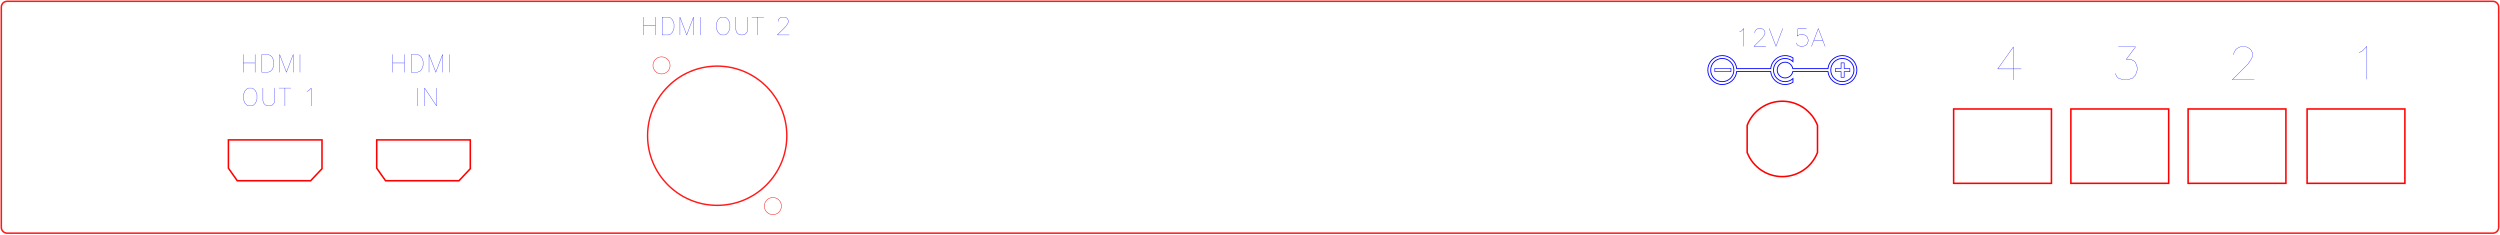
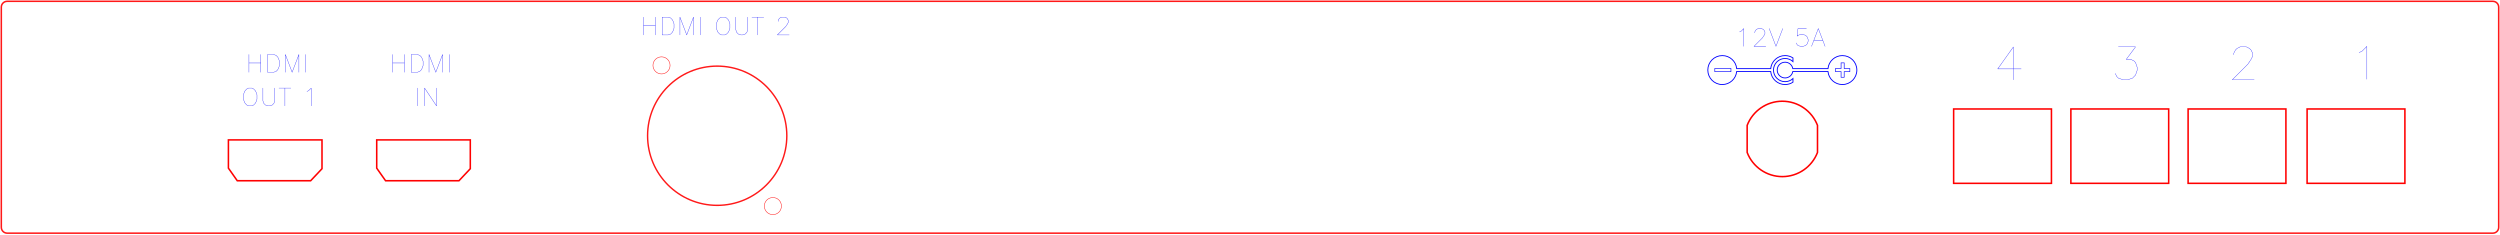
<svg xmlns="http://www.w3.org/2000/svg" width="426.5mm" height="40mm" viewBox="0 0 426.5 40" version="1.1" id="svg2045" xml:space="preserve">
  <defs id="defs2042">
    <rect x="964.487" y="81.855" width="143.455" height="50.571" id="rect67056" />
    <rect x="1270.76" y="20.01" width="39.583" height="50.258" id="rect62484" />
    <rect x="138.944" y="37.056" width="105.783" height="54.975" id="rect52808" />
    <rect x="138.944" y="37.056" width="105.783" height="54.975" id="rect52808-2" />
    <rect x="138.944" y="37.056" width="105.783" height="54.975" id="rect52808-7" />
    <rect x="1270.76" y="20.01" width="39.583" height="50.258" id="rect62484-4" />
    <rect x="1270.76" y="20.01" width="39.583" height="50.258" id="rect62484-0" />
    <rect x="1270.76" y="20.01" width="39.583" height="50.258" id="rect62484-6" />
  </defs>
  <rect style="opacity:0.9;fill:none;stroke:#ff0000;stroke-width:0.265;stroke-dasharray:none;stop-color:#000000" id="outline" width="426.053" height="39.553" x="0.224" y="0.224" rx="0.999" />
  <rect style="fill:none;stroke:#ff0000;stroke-width:0.265;stroke-dasharray:none;stop-color:#000000" id="rect2988-5" width="16.685" height="12.685" x="333.291" y="18.592" />
  <rect style="fill:none;stroke:#ff0000;stroke-width:0.265;stroke-dasharray:none;stop-color:#000000" id="rect2988-5-3" width="16.685" height="12.685" x="353.291" y="18.591" />
  <rect style="fill:none;stroke:#ff0000;stroke-width:0.265;stroke-dasharray:none;stop-color:#000000" id="rect2988-5-3-1" width="16.685" height="12.685" x="373.291" y="18.591" />
  <rect style="fill:none;stroke:#ff0000;stroke-width:0.265;stroke-dasharray:none;stop-color:#000000" id="rect2988-5-3-2" width="16.685" height="12.685" x="393.591" y="18.591" />
  <path id="rect3358-0-9-8" style="fill:none;stroke:#ff0000;stroke-width:0.265;stroke-dasharray:none;stop-color:#000000" d="m 64.267,23.867 h 15.966 v 4.912 c -1.933,2.054 0,0 -1.933,2.054 H 65.777 l -1.51,-2.144 z" />
  <path id="rect3358-0-9-3-7" style="fill:none;stroke:#ff0000;stroke-width:0.265;stroke-dasharray:none;stop-color:#000000" d="m 38.967,23.867 h 15.966 v 4.912 c -1.933,2.054 0,0 -1.933,2.054 H 40.477 l -1.51,-2.144 z" />
  <path id="path11218" style="fill:none;stroke:#ff0000;stroke-width:0.265;stroke-dasharray:none;stop-color:#000000" d="m 304.065,17.269 a 6.431,6.431 0 0 0 -6,4.121 v 4.619 a 6.431,6.431 0 0 0 6,4.121 6.431,6.431 0 0 0 6,-4.121 v -4.623 a 6.431,6.431 0 0 0 -6,-4.117 z" />
-   <g style="fill:none;stroke:#0000ff;stroke-linecap:round;stroke-linejoin:round" transform="matrix(0.264583 0 0 0.264583 -3.44257 -1.64694)" id="g61322">
-     <g transform="translate(166.034, 52.8278)" id="g61310" style="stroke:#0000ff">
-       <path d="M 220 662 L 220 0 M 662 662 L 662 0 M 220 346 L 662 346" style="stroke-width:0.114in;stroke:#0000ff" transform="scale(0.0173333, -0.0173333)" id="path61302" />
-       <path d="M 220 662 L 220 0 M 220 662 L 441 662 L 536 630 L 598 567 L 630 504 L 662 410 L 662 252 L 630 158 L 598 94.5 L 536 31.5 L 441 0 L 220 0" style="stroke-width:0.114in;stroke:#0000ff" transform="matrix(0.0173333 0 0 -0.0173333 12.012 0)" id="path61304" />
-       <path d="M 220 662 L 220 0 M 220 662 L 472 0 M 724 662 L 472 0 M 724 662 L 724 0" style="stroke-width:0.114in;stroke:#0000ff" transform="matrix(0.0173333 0 0 -0.0173333 23.4866 0)" id="path61306" />
-       <path d="M 220 662 L 220 0" style="stroke-width:0.114in;stroke:#0000ff" transform="matrix(0.0173333 0 0 -0.0173333 36.5906 0)" id="path61308" />
-     </g>
-     <g transform="translate(166.702, 74.4944)" id="g61320" style="stroke:#0000ff">
-       <path d="M 378 662 L 315 630 L 252 567 L 220 504 L 189 410 L 189 252 L 220 158 L 252 94.5 L 315 31.5 L 378 0 L 504 0 L 567 31.5 L 630 94.5 L 662 158 L 693 252 L 693 410 L 662 504 L 630 567 L 567 630 L 504 662 L 378 662" style="stroke-width:0.114in;stroke:#0000ff" transform="scale(0.0173333, -0.0173333)" id="path61312" />
-       <path d="M 220 662 L 220 189 L 252 94.5 L 315 31.5 L 410 0 L 472 0 L 567 31.5 L 630 94.5 L 662 189 L 662 662" style="stroke-width:0.114in;stroke:#0000ff" transform="matrix(0.0173333 0 0 -0.0173333 12.012 0)" id="path61314" />
-       <path d="M 346 662 L 346 0 M 126 662 L 567 662" style="stroke-width:0.114in;stroke:#0000ff" transform="matrix(0.0173333 0 0 -0.0173333 24.024 0)" id="path61316" />
-       <path d="M 284 536 L 346 567 L 441 662 L 441 0" style="stroke-width:0.114in;stroke:#0000ff" transform="matrix(0.0173333 0 0 -0.0173333 39.3119 0)" id="path61318" />
-     </g>
+   <g transform="matrix(0.264583,0,0,0.264583,41.45963,12.3304)" id="g61310" style="fill:none;stroke:#0000ff;stroke-linecap:round;stroke-linejoin:round">
+     <path d="M 220,662 V 0 M 662,662 V 0 M 220,346 h 442" style="stroke:#0000ff;stroke-width:0.114in" transform="scale(0.0173333,-0.0173333)" id="path61302" />
+     <path d="M 220,662 V 0 m 0,662 h 221 l 95,-32 62,-63 32,-63 32,-94 V 252 L 630,158 598,94.5 536,31.5 441,0 H 220" style="stroke:#0000ff;stroke-width:0.114in" transform="matrix(0.0173333,0,0,-0.0173333,12.012,0)" id="path61304" />
+     <path d="M 220,662 V 0 M 220,662 472,0 M 724,662 472,0 M 724,662 V 0" style="stroke:#0000ff;stroke-width:0.114in" transform="matrix(0.0173333,0,0,-0.0173333,23.4866,0)" id="path61306" />
+     <path d="M 220,662 V 0" style="stroke:#0000ff;stroke-width:0.114in" transform="matrix(0.0173333,0,0,-0.0173333,36.5906,0)" id="path61308" />
+   </g>
+   <g transform="matrix(0.264583,0,0,0.264583,40.66394,18.06301)" id="g61320" style="fill:none;stroke:#0000ff;stroke-linecap:round;stroke-linejoin:round">
+     <path d="M 378,662 315,630 252,567 220,504 189,410 V 252 l 31,-94 32,-63.5 63,-63 L 378,0 h 126 l 63,31.5 63,63 32,63.5 31,94 v 158 l -31,94 -32,63 -63,63 -63,32 H 378" style="stroke:#0000ff;stroke-width:0.114in" transform="scale(0.0173333,-0.0173333)" id="path61312" />
+     <path d="M 220,662 V 189 L 252,94.5 315,31.5 410,0 h 62 l 95,31.5 63,63 32,94.5 v 473" style="stroke:#0000ff;stroke-width:0.114in" transform="matrix(0.0173333,0,0,-0.0173333,12.012,0)" id="path61314" />
+     <path d="M 346,662 V 0 M 126,662 h 441" style="stroke:#0000ff;stroke-width:0.114in" transform="matrix(0.0173333,0,0,-0.0173333,24.024,0)" id="path61316" />
+     <path d="m 284,536 62,31 95,95 V 0" style="stroke:#0000ff;stroke-width:0.114in" transform="matrix(0.0173333,0,0,-0.0173333,39.3119,0)" id="path61318" />
  </g>
  <g id="g67313" transform="translate(13.22917)">
    <g id="g60015" transform="translate(-234.2509,0.5107365)">
      <path id="path9694-0-2" style="opacity:0.9;fill:none;stroke:#ff0000;stroke-width:0.085;stop-color:#000000" d="m 351.419,34.646 a 1.458,1.458 0 0 1 1.458,-1.458 1.458,1.458 0 0 1 1.458,1.458 1.458,1.458 0 0 1 -1.458,1.458 1.458,1.458 0 0 1 -1.458,-1.458 z" />
      <path id="path9696-6-3" style="opacity:0.9;fill:none;stroke:#ff0000;stroke-width:0.085;stop-color:#000000" d="m 332.419,10.646 a 1.458,1.458 0 0 1 1.458,-1.458 1.458,1.458 0 0 1 1.458,1.458 1.458,1.458 0 0 1 -1.458,1.458 1.458,1.458 0 0 1 -1.458,-1.458 z" />
      <path id="path9702-5-5" style="opacity:0.9;fill:none;stroke:#ff0000;stroke-width:0.246;stroke-dasharray:none;stop-color:#000000" d="m 331.499,22.646 a 11.877,11.877 0 0 1 11.877,-11.877 11.877,11.877 0 0 1 11.877,11.877 11.877,11.877 0 0 1 -11.877,11.877 11.877,11.877 0 0 1 -11.877,-11.877 z" />
    </g>
    <g style="fill:none;stroke:#0000ff;stroke-linecap:round;stroke-linejoin:round" transform="matrix(0.264583,0,0,0.264583,58.2657,-8.01981)" id="g61342">
      <g transform="translate(140.901,52.8278)" id="g61340" style="stroke:#0000ff">
        <path d="M 220,662 V 0 M 662,662 V 0 M 220,346 h 442" style="stroke:#0000ff;stroke-width:0.114in" transform="scale(0.0173333,-0.0173333)" id="path61324" />
        <path d="M 220,662 V 0 m 0,662 h 221 l 95,-32 62,-63 32,-63 32,-94 V 252 L 630,158 598,94.5 536,31.5 441,0 H 220" style="stroke:#0000ff;stroke-width:0.114in" transform="matrix(0.0173333,0,0,-0.0173333,12.012,0)" id="path61326" />
        <path d="M 220,662 V 0 M 220,662 472,0 M 724,662 472,0 M 724,662 V 0" style="stroke:#0000ff;stroke-width:0.114in" transform="matrix(0.0173333,0,0,-0.0173333,23.4866,0)" id="path61328" />
        <path d="M 220,662 V 0" style="stroke:#0000ff;stroke-width:0.114in" transform="matrix(0.0173333,0,0,-0.0173333,36.5906,0)" id="path61330" />
        <path d="M 378,662 315,630 252,567 220,504 189,410 V 252 l 31,-94 32,-63.5 63,-63 L 378,0 h 126 l 63,31.5 63,63 32,63.5 31,94 v 158 l -31,94 -32,63 -63,63 -63,32 H 378" style="stroke:#0000ff;stroke-width:0.114in" transform="matrix(0.0173333,0,0,-0.0173333,47.5106,0)" id="path61332" />
        <path d="M 220,662 V 189 L 252,94.5 315,31.5 410,0 h 62 l 95,31.5 63,63 32,94.5 v 473" style="stroke:#0000ff;stroke-width:0.114in" transform="matrix(0.0173333,0,0,-0.0173333,59.5226,0)" id="path61334" />
        <path d="M 346,662 V 0 M 126,662 h 441" style="stroke:#0000ff;stroke-width:0.114in" transform="matrix(0.0173333,0,0,-0.0173333,71.5345,0)" id="path61336" />
        <path d="m 220,504 v 32 l 32,62 32,32 62,32 h 126 l 64,-32 31,-32 31,-62 V 472 L 567,410 504,315 189,0 h 441" style="stroke:#0000ff;stroke-width:0.114in" transform="matrix(0.0173333,0,0,-0.0173333,86.8225,0)" id="path61338" />
      </g>
    </g>
  </g>
  <g style="fill:none;stroke:#0000ff;stroke-linecap:round;stroke-linejoin:round" transform="matrix(0.264583 0 0 0.264583 22.0378 -1.64694)" id="g61360">
    <g transform="translate(166.034, 52.8278)" id="g61352" style="stroke:#0000ff">
      <path d="M 220 662 L 220 0 M 662 662 L 662 0 M 220 346 L 662 346" style="stroke-width:0.114in;stroke:#0000ff" transform="scale(0.0173333, -0.0173333)" id="path61344" />
      <path d="M 220 662 L 220 0 M 220 662 L 441 662 L 536 630 L 598 567 L 630 504 L 662 410 L 662 252 L 630 158 L 598 94.5 L 536 31.5 L 441 0 L 220 0" style="stroke-width:0.114in;stroke:#0000ff" transform="matrix(0.0173333 0 0 -0.0173333 12.012 0)" id="path61346" />
      <path d="M 220 662 L 220 0 M 220 662 L 472 0 M 724 662 L 472 0 M 724 662 L 724 0" style="stroke-width:0.114in;stroke:#0000ff" transform="matrix(0.0173333 0 0 -0.0173333 23.4866 0)" id="path61348" />
      <path d="M 220 662 L 220 0" style="stroke-width:0.114in;stroke:#0000ff" transform="matrix(0.0173333 0 0 -0.0173333 36.5906 0)" id="path61350" />
    </g>
    <g transform="translate(182.31, 74.4944)" id="g61358" style="stroke:#0000ff">
      <path d="M 220 662 L 220 0" style="stroke-width:0.114in;stroke:#0000ff" transform="scale(0.0173333, -0.0173333)" id="path61354" />
      <path d="M 220 662 L 220 0 M 220 662 L 662 0 M 662 662 L 662 0" style="stroke-width:0.114in;stroke:#0000ff" transform="matrix(0.0173333 0 0 -0.0173333 4.36799 0)" id="path61356" />
    </g>
  </g>
  <text xml:space="preserve" style="font-size:4.586px;line-height:1.25;font-family:sans-serif;stroke-width:0.265" x="397.116" y="11.385" id="text62560">
    <tspan id="tspan62558" style="stroke-width:0.265" x="397.116" y="11.385" />
  </text>
  <g style="fill:none;stroke:#0000ff;stroke-linecap:round;stroke-linejoin:round" transform="matrix(0.264583 0 0 0.264583 2.98644 0.620133)" id="g62717">
    <g transform="translate(1270.76, 49.1258)" id="g62715" style="stroke:#0000ff">
      <path d="M 504 662 L 189 220 L 662 220 M 504 662 L 504 0" style="stroke-width:0.062in;stroke:#0000ff" transform="scale(0.032, -0.032)" id="path62713" />
    </g>
  </g>
  <g style="fill:none;stroke:#0000ff;stroke-linecap:round;stroke-linejoin:round" transform="matrix(0.264583 0 0 0.264583 23.0413 0.6032)" id="g62723">
    <g transform="translate(1270.76, 49.1258)" id="g62721" style="stroke:#0000ff">
      <path d="M 252 662 L 598 662 L 410 410 L 504 410 L 567 378 L 598 346 L 630 252 L 630 189 L 598 94.5 L 536 31.5 L 441 0 L 346 0 L 252 31.5 L 220 63 L 189 126" style="stroke-width:0.062in;stroke:#0000ff" transform="scale(0.032, -0.032)" id="path62719" />
    </g>
  </g>
  <g style="fill:none;stroke:#0000ff;stroke-linecap:round;stroke-linejoin:round" transform="matrix(0.264583 0 0 0.264583 43.0074 0.6032)" id="g62729">
    <g transform="translate(1270.76, 49.1258)" id="g62727" style="stroke:#0000ff">
      <path d="M 220 504 L 220 536 L 252 598 L 284 630 L 346 662 L 472 662 L 536 630 L 567 598 L 598 536 L 598 472 L 567 410 L 504 315 L 189 0 L 630 0" style="stroke-width:0.062in;stroke:#0000ff" transform="scale(0.032, -0.032)" id="path62725" />
    </g>
  </g>
  <g style="fill:none;stroke:#0000ff;stroke-linecap:round;stroke-linejoin:round" transform="matrix(0.264583 0 0 0.264583 63.8323 0.518533)" id="g62735">
    <g transform="translate(1270.76, 49.1258)" id="g62733" style="stroke:#0000ff">
      <path d="M 284 536 L 346 567 L 441 662 L 441 0" style="stroke-width:0.062in;stroke:#0000ff" transform="scale(0.032, -0.032)" id="path62731" />
    </g>
  </g>
-   <g id="g63253" transform="matrix(0.2131848,0,0,0.2131848,283.6947,-3.343171)" style="fill:none;stroke:#0000ff">
-     <path id="path898" d="m 143.598,60.168 a 11.585,11.585 0 0 0 -11.516,10.441 h -28.129 a 6.3,6.3 0 0 0 -6.192,-5.157 6.3,6.3 0 0 0 -6.3,6.3 6.3,6.3 0 0 0 6.3,6.3 6.3,6.3 0 0 0 6.191,-5.157 h 28.119 a 11.585,11.585 0 0 0 11.528,10.441 11.585,11.585 0 0 0 11.584,-11.584 11.585,11.585 0 0 0 -11.584,-11.585 z m 0,2.303 a 9.281,9.281 0 0 1 9.281,9.281 9.281,9.281 0 0 1 -9.281,9.281 9.281,9.281 0 0 1 -9.281,-9.281 9.281,9.281 0 0 1 9.281,-9.281 z" style="opacity:1;vector-effect:none;fill:none;fill-opacity:1;stroke:#0000ff;stroke-width:0.705;stroke-linecap:butt;stroke-linejoin:miter;stroke-miterlimit:4;stroke-dasharray:none;stroke-dashoffset:0;stroke-opacity:1" />
-     <path id="path900" d="m 47.504,60.168 a 11.585,11.585 0 0 0 -11.585,11.585 11.585,11.585 0 0 0 11.585,11.584 11.585,11.585 0 0 0 11.516,-10.441 h 27.213 c 0.588,5.926 5.572,10.441 11.528,10.441 2.237,-0.004 4.425,-0.655 6.3,-1.876 v -2.905 c -1.713,1.589 -3.963,2.474 -6.3,2.477 -5.126,-10e-6 -9.281,-4.155 -9.281,-9.281 -1.33e-4,-5.126 4.155,-9.281 9.281,-9.281 2.338,0.004 4.588,0.891 6.3,2.482 v -2.919 c -1.876,-1.217 -4.064,-1.865 -6.3,-1.866 -5.951,0.006 -10.929,4.52 -11.516,10.441 H 59.031 A 11.585,11.585 0 0 0 47.504,60.168 Z m 0,2.303 a 9.281,9.281 0 0 1 9.281,9.281 9.281,9.281 0 0 1 -9.281,9.281 9.281,9.281 0 0 1 -9.281,-9.281 9.281,9.281 0 0 1 9.281,-9.281 z" style="opacity:1;vector-effect:none;fill:none;fill-opacity:1;stroke:#0000ff;stroke-width:0.705;stroke-linecap:butt;stroke-linejoin:miter;stroke-miterlimit:4;stroke-dasharray:none;stroke-dashoffset:0;stroke-opacity:1" />
-     <g transform="matrix(-0.5069467,0,0,-0.5069467,148.7231,147.0336)" id="g904" style="font-style:normal;font-variant:normal;font-weight:bold;font-stretch:normal;font-size:42.333px;line-height:1.25;font-family:'DejaVu Sans Mono';-inkscape-font-specification:'DejaVu Sans Mono, Bold';font-variant-ligatures:normal;font-variant-caps:normal;font-variant-numeric:normal;font-feature-settings:normal;text-align:start;letter-spacing:0px;word-spacing:0px;writing-mode:lr-tb;text-anchor:start;fill:none;fill-opacity:1;stroke:#0000ff;stroke-width:0.974" aria-label="+">
-       <path id="path902" style="font-style:normal;font-variant:normal;font-weight:bold;font-stretch:normal;font-size:42.333px;font-family:'DejaVu Sans Mono';-inkscape-font-specification:'DejaVu Sans Mono, Bold';font-variant-ligatures:normal;font-variant-caps:normal;font-variant-numeric:normal;font-feature-settings:normal;text-align:start;writing-mode:lr-tb;text-anchor:start;fill:none;stroke:#0000ff;stroke-width:0.974" d="m 12.14,137.131 v 8.888 h 8.888 v 4.92 h -8.888 v 8.93 H 7.241 v -8.93 h -8.93 v -4.92 h 8.93 v -8.888 z" />
-     </g>
-     <g transform="matrix(-0.5069467,0,0,-0.5069467,149.7625,147.0336)" id="g908" style="font-style:normal;font-variant:normal;font-weight:bold;font-stretch:normal;font-size:42.333px;line-height:1.25;font-family:'DejaVu Sans Mono';-inkscape-font-specification:'DejaVu Sans Mono, Bold';font-variant-ligatures:normal;font-variant-caps:normal;font-variant-numeric:normal;font-feature-settings:normal;text-align:start;letter-spacing:0px;word-spacing:0px;writing-mode:lr-tb;text-anchor:start;fill:none;fill-opacity:1;stroke:#0000ff;stroke-width:0.974" aria-label="—">
-       <path id="path906" style="font-style:normal;font-variant:normal;font-weight:bold;font-stretch:normal;font-size:42.333px;font-family:'DejaVu Sans Mono';-inkscape-font-specification:'DejaVu Sans Mono, Bold';font-variant-ligatures:normal;font-variant-caps:normal;font-variant-numeric:normal;font-feature-settings:normal;text-align:start;writing-mode:lr-tb;text-anchor:start;fill:none;stroke:#0000ff;stroke-width:0.974" d="m 188.045,145.958 h 25.487 v 5.085 h -25.487 z" />
-     </g>
+   <path id="path898" d="m 314.308,9.484 c -1.269,0.001 -2.33,0.963 -2.455,2.226 h -5.997 c -0.117,-0.637 -0.673,-1.099 -1.32,-1.099 -0.742,-1.1e-5 -1.343,0.601 -1.343,1.343 -10e-6,0.742 0.601,1.343 1.343,1.343 0.647,-4.7e-4 1.202,-0.463 1.32,-1.099 h 5.995 c 0.125,1.263 1.188,2.226 2.458,2.226 1.364,-1.3e-5 2.47,-1.106 2.47,-2.47 2e-5,-1.364 -1.106,-2.47 -2.47,-2.47 z" style="vector-effect:none;fill:none;fill-opacity:1;stroke:#0000ff;stroke-width:0.15;stroke-linecap:butt;stroke-linejoin:miter;stroke-miterlimit:4;stroke-dasharray:none;stroke-dashoffset:0;stroke-opacity:1" />
+   <path id="path900" d="m 293.822,9.484 c -1.364,-1.49e-5 -2.47,1.106 -2.47,2.47 1e-5,1.364 1.106,2.47 2.47,2.47 1.269,-0.001 2.33,-0.964 2.455,-2.226 h 5.801 c 0.125,1.263 1.188,2.226 2.458,2.226 0.477,-8.52e-4 0.943,-0.14 1.343,-0.4 v -0.619 c -0.365,0.339 -0.845,0.527 -1.343,0.528 -1.093,-2e-6 -1.979,-0.886 -1.979,-1.979 -3e-5,-1.093 0.886,-1.979 1.979,-1.979 0.498,8.528e-4 0.978,0.19 1.343,0.529 V 9.881 c -0.4,-0.259 -0.866,-0.398 -1.343,-0.398 -1.269,0.001 -2.33,0.963 -2.455,2.226 h -5.801 c -0.125,-1.263 -1.188,-2.226 -2.457,-2.226 z" style="vector-effect:none;fill:none;fill-opacity:1;stroke:#0000ff;stroke-width:0.15;stroke-linecap:butt;stroke-linejoin:miter;stroke-miterlimit:4;stroke-dasharray:none;stroke-dashoffset:0;stroke-opacity:1" />
+   <g transform="matrix(-0.1080733,0,0,-0.1080733,315.4003,28.00217)" id="g904" style="font-style:normal;font-variant:normal;font-weight:bold;font-stretch:normal;font-size:42.333px;line-height:1.25;font-family:'DejaVu Sans Mono';-inkscape-font-specification:'DejaVu Sans Mono, Bold';font-variant-ligatures:normal;font-variant-caps:normal;font-variant-numeric:normal;font-feature-settings:normal;text-align:start;letter-spacing:0px;word-spacing:0px;writing-mode:lr-tb;text-anchor:start;fill:none;fill-opacity:1;stroke:#0000ff;stroke-width:0.974" aria-label="+">
+     <path id="path902" style="font-style:normal;font-variant:normal;font-weight:bold;font-stretch:normal;font-size:42.333px;font-family:'DejaVu Sans Mono';-inkscape-font-specification:'DejaVu Sans Mono, Bold';font-variant-ligatures:normal;font-variant-caps:normal;font-variant-numeric:normal;font-feature-settings:normal;text-align:start;writing-mode:lr-tb;text-anchor:start;fill:none;stroke:#0000ff;stroke-width:0.974" d="m 12.14,137.131 v 8.888 h 8.888 v 4.92 h -8.888 v 8.93 H 7.241 v -8.93 h -8.93 v -4.92 h 8.93 v -8.888 z" />
+   </g>
+   <g transform="matrix(-0.1080733,0,0,-0.1080733,315.6218,28.00217)" id="g908" style="font-style:normal;font-variant:normal;font-weight:bold;font-stretch:normal;font-size:42.333px;line-height:1.25;font-family:'DejaVu Sans Mono';-inkscape-font-specification:'DejaVu Sans Mono, Bold';font-variant-ligatures:normal;font-variant-caps:normal;font-variant-numeric:normal;font-feature-settings:normal;text-align:start;letter-spacing:0px;word-spacing:0px;writing-mode:lr-tb;text-anchor:start;fill:none;fill-opacity:1;stroke:#0000ff;stroke-width:0.974" aria-label="—">
+     <path id="path906" style="font-style:normal;font-variant:normal;font-weight:bold;font-stretch:normal;font-size:42.333px;font-family:'DejaVu Sans Mono';-inkscape-font-specification:'DejaVu Sans Mono, Bold';font-variant-ligatures:normal;font-variant-caps:normal;font-variant-numeric:normal;font-feature-settings:normal;text-align:start;writing-mode:lr-tb;text-anchor:start;fill:none;stroke:#0000ff;stroke-width:0.974" d="m 188.045,145.958 h 25.487 v 5.085 h -25.487 z" />
  </g>
  <g style="fill:none;stroke:#0000ff;stroke-linecap:round;stroke-linejoin:round" transform="matrix(0.264583,0,0,0.264583,36.8873,-17.92294)" id="g67227">
    <g transform="translate(964.488,97.6266)" id="g67225" style="stroke:#0000ff">
      <g id="g69219" transform="translate(12.82667)">
        <path d="m 284,536 62,31 95,95 V 0" style="stroke:#0000ff;stroke-width:0.114in" transform="scale(0.0173333,-0.0173333)" id="path67211" />
        <path d="m 220,504 v 32 l 32,62 32,32 62,32 h 126 l 64,-32 31,-32 31,-62 V 472 L 567,410 504,315 189,0 h 441" style="stroke:#0000ff;stroke-width:0.114in" transform="matrix(0.0173333,0,0,-0.0173333,10.92,0)" id="path67213" />
        <path d="M 126,662 378,0 M 630,662 378,0" style="stroke:#0000ff;stroke-width:0.114in" transform="matrix(0.0173333,0,0,-0.0173333,21.84,0)" id="path67215" />
        <path d="M 567,662 H 252 l -32,-284 32,32 94,31 h 95 l 95,-31 62,-64 32,-94 V 189 L 598,94.5 536,31.5 441,0 H 346 L 252,31.5 220,63 189,126" style="stroke:#0000ff;stroke-width:0.114in" transform="matrix(0.0173333,0,0,-0.0173333,38.2199,0)" id="path67217" />
        <path d="M 378,662 126,0 M 378,662 630,0 M 220,220 h 316" style="stroke:#0000ff;stroke-width:0.114in" transform="matrix(0.0173333,0,0,-0.0173333,49.1399,0)" id="path67219" />
      </g>
    </g>
  </g>
</svg>
